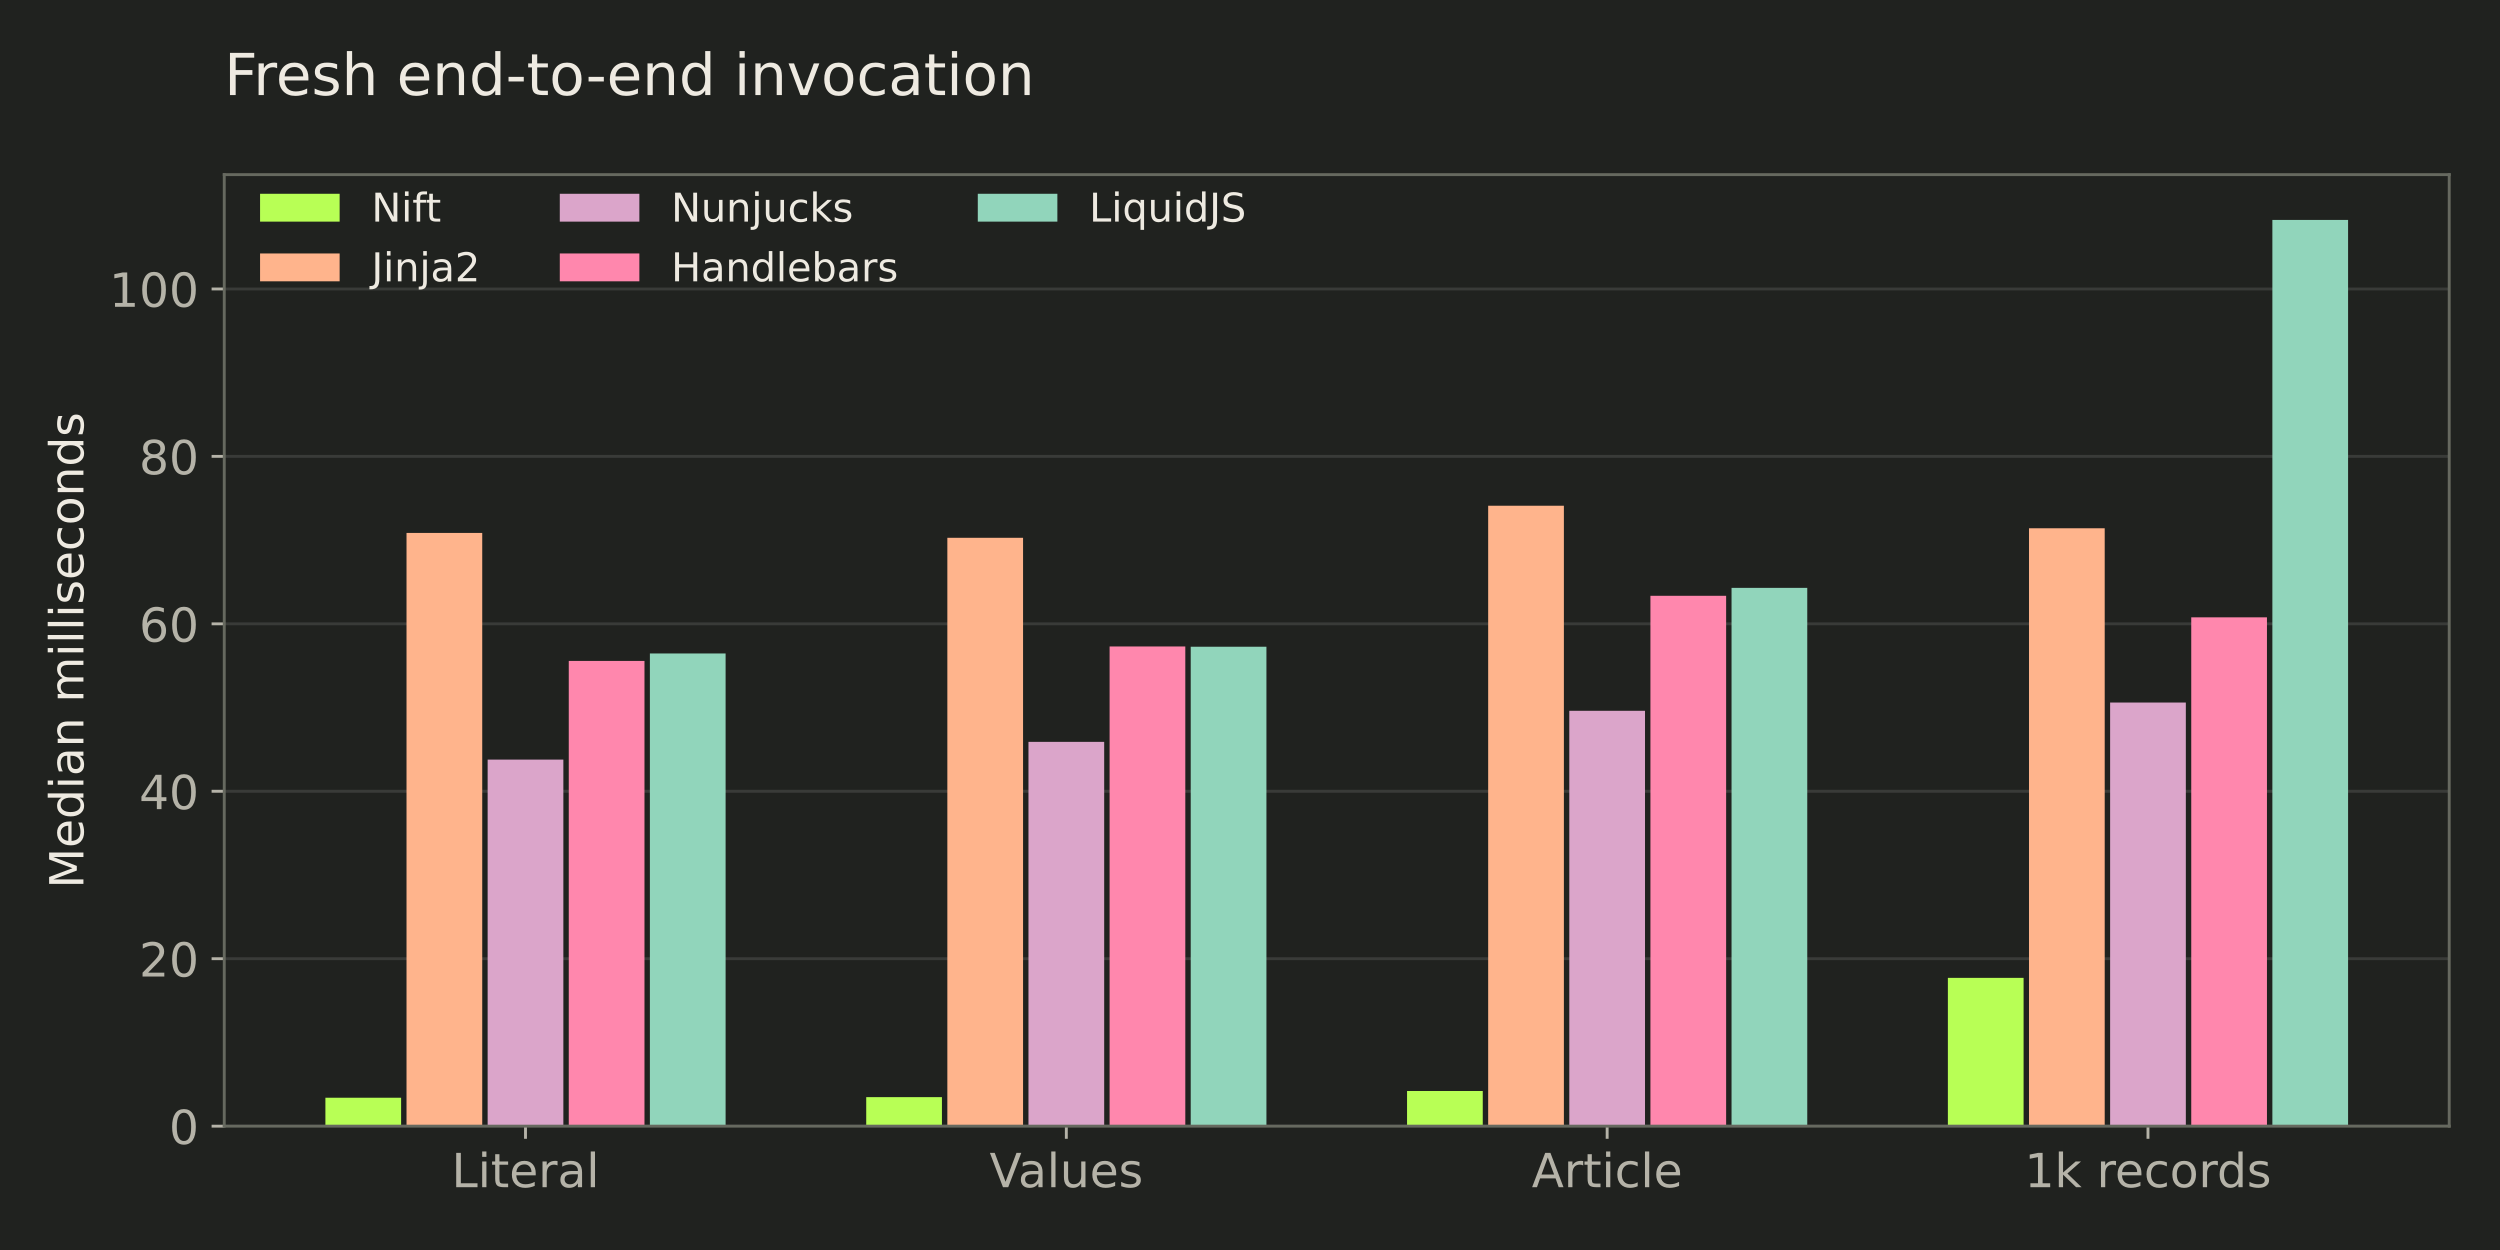
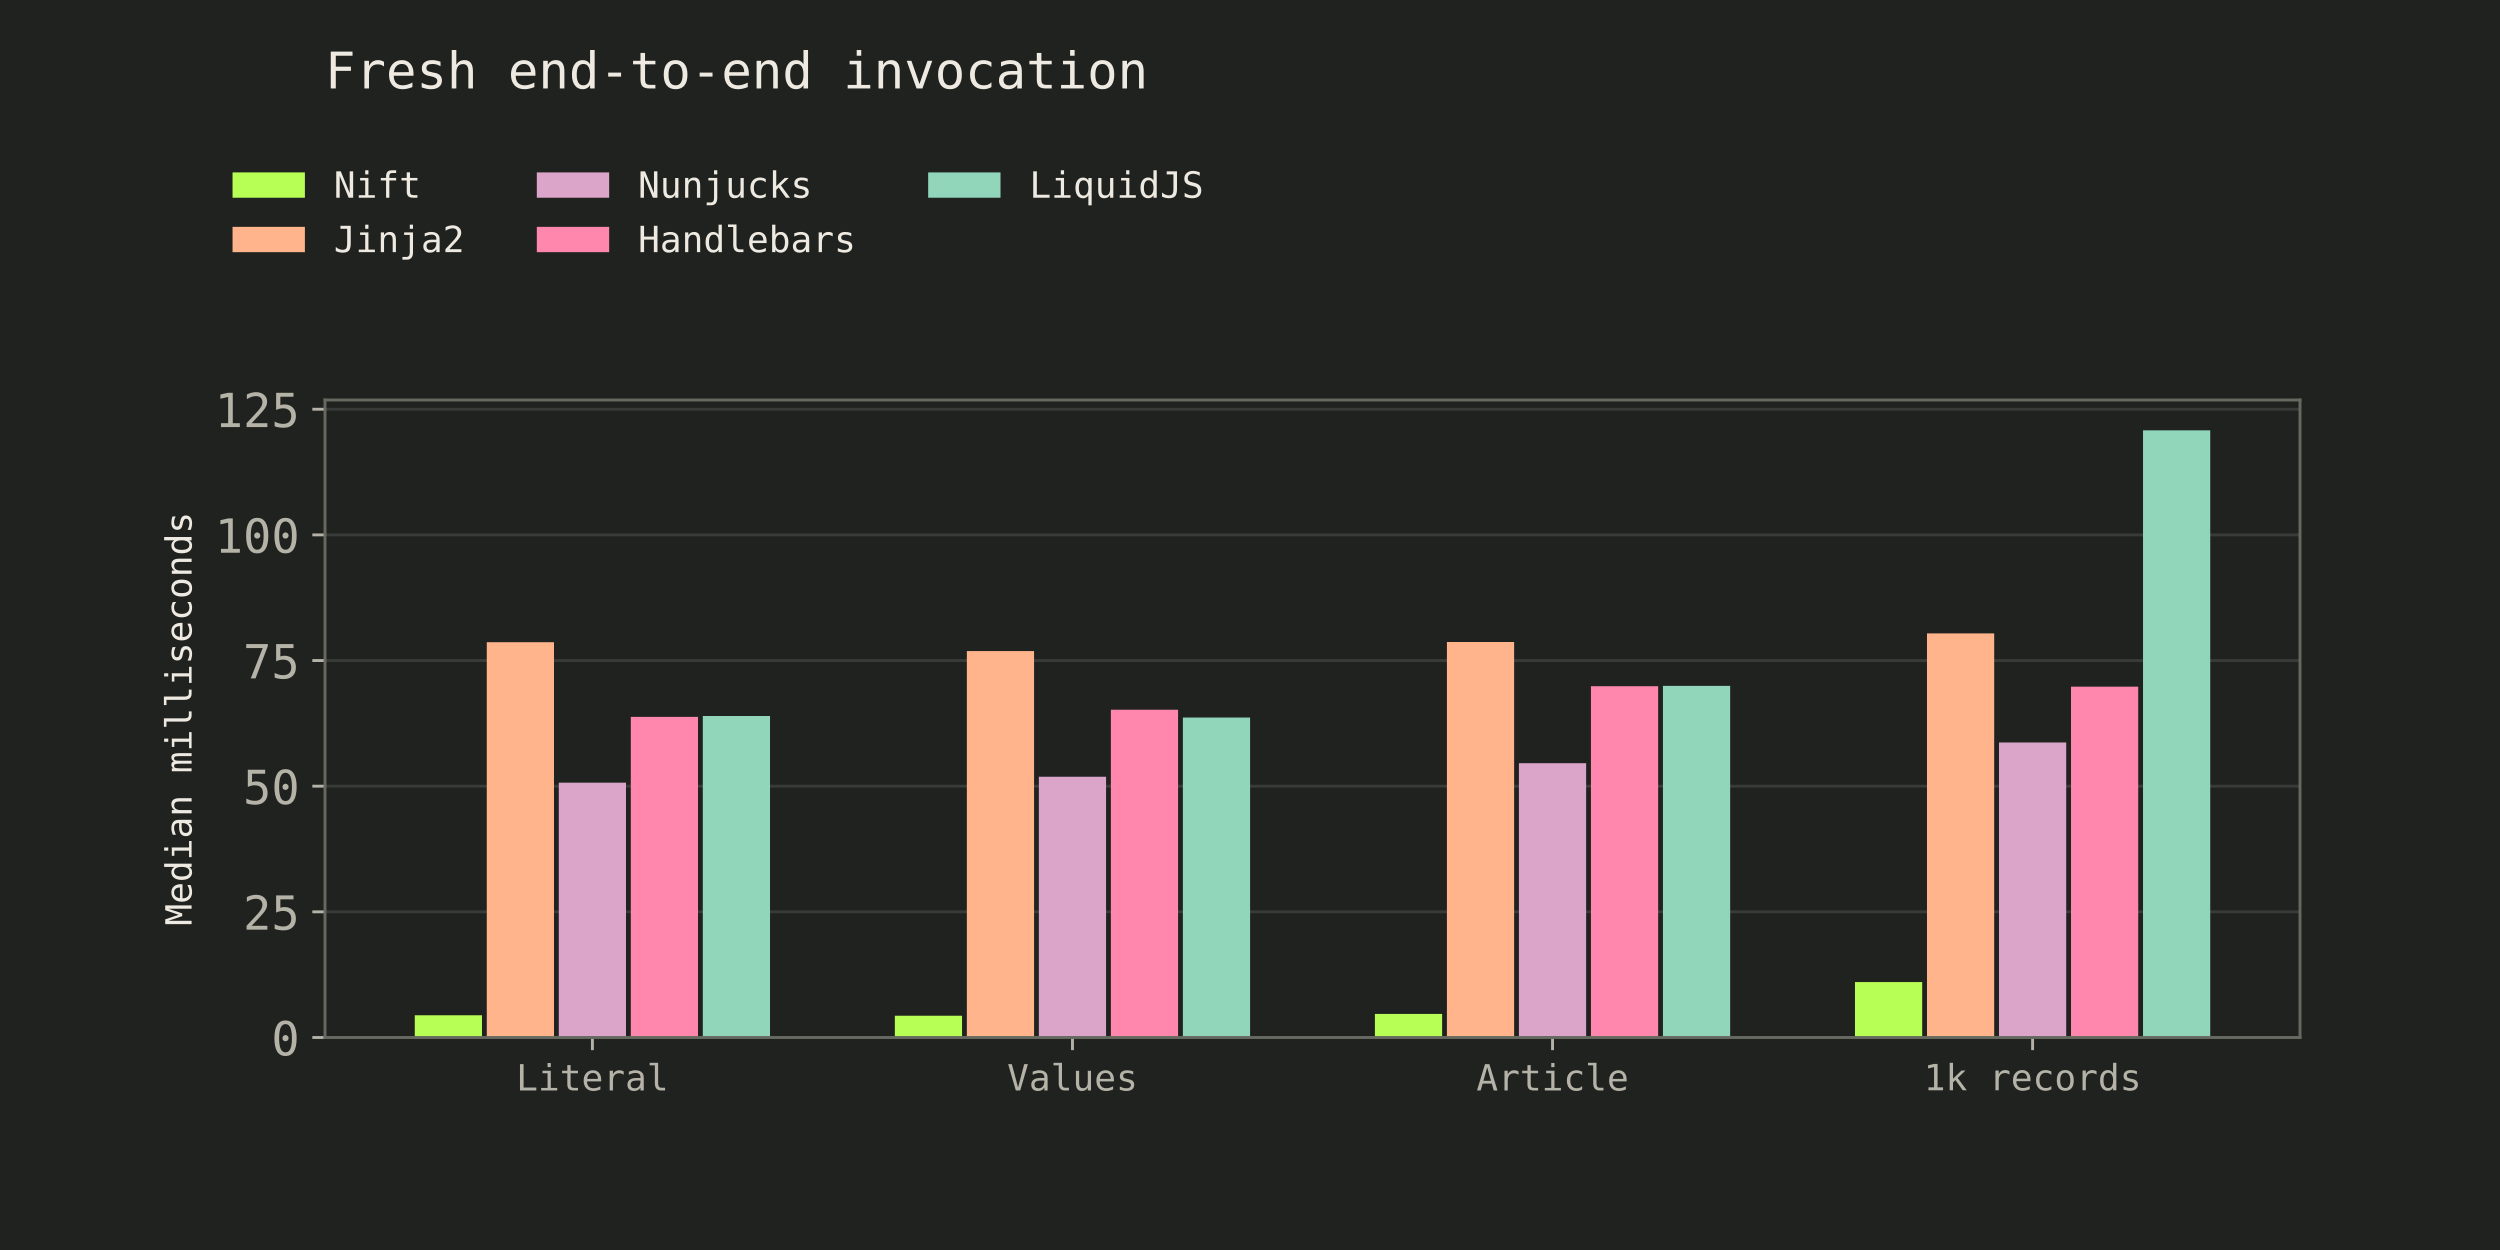
<svg xmlns="http://www.w3.org/2000/svg" xmlns:xlink="http://www.w3.org/1999/xlink" width="691.2pt" height="345.6pt" viewBox="0 0 691.2 345.6" version="1.1">
  <defs>
    <style type="text/css">*{stroke-linejoin: round; stroke-linecap: butt}</style>
  </defs>
  <g id="figure_1">
    <g id="patch_1">
      <path d="M 0 345.6  L 691.2 345.6  L 691.2 0  L 0 0  z " style="fill: #20221f" />
    </g>
    <g id="axes_1">
      <g id="patch_2">
-         <path d="M 62.003 311.357  L 677.16 311.357  L 677.16 48.28  L 62.003 48.28  z " style="fill: #20221f" />
+         <path d="M 89.856 286.848  L 635.904 286.848  L 635.904 110.592  L 89.856 110.592  z " style="fill: #20221f" />
      </g>
      <g id="matplotlib.axis_1">
        <g id="xtick_1">
          <g id="line2d_1">
            <defs>
              <path id="m729737db2e" d="M 0 0  L 0 3.5  " style="stroke: #b5b3a8; stroke-width: 0.8" />
            </defs>
            <g>
-               <use xlink:href="#m729737db2e" x="145.29" y="311.357" style="fill: #b5b3a8; stroke: #b5b3a8; stroke-width: 0.8" />
+               <use xlink:href="#m729737db2e" x="163.786" y="286.848" style="fill: #b5b3a8; stroke: #b5b3a8; stroke-width: 0.8" />
            </g>
          </g>
          <g id="text_1">
-             <text style="font-size: 13px; font-family: 'DejaVu Sans', 'Bitstream Vera Sans', 'Computer Modern Sans Serif', 'Lucida Grande', 'Verdana', 'Geneva', 'Lucid', 'Arial', 'Helvetica', 'Avant Garde', sans-serif; text-anchor: middle; fill: #b5b3a8" x="145.29" y="328.235" transform="rotate(-0 145.29 328.2349)">Literal</text>
+             <text style="font-size: 10px; font-family: 'DejaVu Sans Mono'; text-anchor: middle; fill: #b5b3a8" x="163.786" y="301.5" transform="rotate(-0 163.7862 301.4996)">Literal</text>
          </g>
        </g>
        <g id="xtick_2">
          <g id="line2d_2">
            <g>
-               <use xlink:href="#m729737db2e" x="294.818" y="311.357" style="fill: #b5b3a8; stroke: #b5b3a8; stroke-width: 0.8" />
+               <use xlink:href="#m729737db2e" x="296.515" y="286.848" style="fill: #b5b3a8; stroke: #b5b3a8; stroke-width: 0.8" />
            </g>
          </g>
          <g id="text_2">
-             <text style="font-size: 13px; font-family: 'DejaVu Sans', 'Bitstream Vera Sans', 'Computer Modern Sans Serif', 'Lucida Grande', 'Verdana', 'Geneva', 'Lucid', 'Arial', 'Helvetica', 'Avant Garde', sans-serif; text-anchor: middle; fill: #b5b3a8" x="294.818" y="328.235" transform="rotate(-0 294.8177 328.2349)">Values</text>
+             <text style="font-size: 10px; font-family: 'DejaVu Sans Mono'; text-anchor: middle; fill: #b5b3a8" x="296.515" y="301.5" transform="rotate(-0 296.5154 301.4996)">Values</text>
          </g>
        </g>
        <g id="xtick_3">
          <g id="line2d_3">
            <g>
-               <use xlink:href="#m729737db2e" x="444.345" y="311.357" style="fill: #b5b3a8; stroke: #b5b3a8; stroke-width: 0.8" />
+               <use xlink:href="#m729737db2e" x="429.245" y="286.848" style="fill: #b5b3a8; stroke: #b5b3a8; stroke-width: 0.8" />
            </g>
          </g>
          <g id="text_3">
-             <text style="font-size: 13px; font-family: 'DejaVu Sans', 'Bitstream Vera Sans', 'Computer Modern Sans Serif', 'Lucida Grande', 'Verdana', 'Geneva', 'Lucid', 'Arial', 'Helvetica', 'Avant Garde', sans-serif; text-anchor: middle; fill: #b5b3a8" x="444.345" y="328.235" transform="rotate(-0 444.3454 328.2349)">Article</text>
+             <text style="font-size: 10px; font-family: 'DejaVu Sans Mono'; text-anchor: middle; fill: #b5b3a8" x="429.245" y="301.5" transform="rotate(-0 429.2446 301.4996)">Article</text>
          </g>
        </g>
        <g id="xtick_4">
          <g id="line2d_4">
            <g>
-               <use xlink:href="#m729737db2e" x="593.873" y="311.357" style="fill: #b5b3a8; stroke: #b5b3a8; stroke-width: 0.8" />
+               <use xlink:href="#m729737db2e" x="561.974" y="286.848" style="fill: #b5b3a8; stroke: #b5b3a8; stroke-width: 0.8" />
            </g>
          </g>
          <g id="text_4">
-             <text style="font-size: 13px; font-family: 'DejaVu Sans', 'Bitstream Vera Sans', 'Computer Modern Sans Serif', 'Lucida Grande', 'Verdana', 'Geneva', 'Lucid', 'Arial', 'Helvetica', 'Avant Garde', sans-serif; text-anchor: middle; fill: #b5b3a8" x="593.873" y="328.235" transform="rotate(-0 593.8731 328.2349)">1k records</text>
+             <text style="font-size: 10px; font-family: 'DejaVu Sans Mono'; text-anchor: middle; fill: #b5b3a8" x="561.974" y="301.446" transform="rotate(-0 561.9738 301.4464)">1k records</text>
          </g>
        </g>
      </g>
      <g id="matplotlib.axis_2">
        <g id="ytick_1">
          <g id="line2d_5">
-             <path d="M 62.003 311.357  L 677.16 311.357  " clip-path="url(#pb8ed16f398)" style="fill: none; stroke: #b0b0b0; stroke-opacity: 0.18; stroke-width: 0.8; stroke-linecap: square" />
+             <path d="M 89.856 286.848  L 635.904 286.848  " clip-path="url(#pa145796d92)" style="fill: none; stroke: #b0b0b0; stroke-opacity: 0.18; stroke-width: 0.8; stroke-linecap: square" />
          </g>
          <g id="line2d_6">
            <defs>
              <path id="m79aa11fd9c" d="M 0 0  L -3.5 0  " style="stroke: #b5b3a8; stroke-width: 0.8" />
            </defs>
            <g>
-               <use xlink:href="#m79aa11fd9c" x="62.003" y="311.357" style="fill: #b5b3a8; stroke: #b5b3a8; stroke-width: 0.8" />
+               <use xlink:href="#m79aa11fd9c" x="89.856" y="286.848" style="fill: #b5b3a8; stroke: #b5b3a8; stroke-width: 0.8" />
            </g>
          </g>
          <g id="text_5">
-             <text style="font-size: 13px; font-family: 'DejaVu Sans', 'Bitstream Vera Sans', 'Computer Modern Sans Serif', 'Lucida Grande', 'Verdana', 'Geneva', 'Lucid', 'Arial', 'Helvetica', 'Avant Garde', sans-serif; text-anchor: end; fill: #b5b3a8" x="55.003" y="316.295" transform="rotate(-0 55.00305 316.2954)">0</text>
+             <text style="font-size: 13px; font-family: 'DejaVu Sans Mono'; text-anchor: end; fill: #b5b3a8" x="82.856" y="291.786" transform="rotate(-0 82.856 291.7865)">0</text>
          </g>
        </g>
        <g id="ytick_2">
          <g id="line2d_7">
-             <path d="M 62.003 265.063  L 677.16 265.063  " clip-path="url(#pb8ed16f398)" style="fill: none; stroke: #b0b0b0; stroke-opacity: 0.18; stroke-width: 0.8; stroke-linecap: square" />
+             <path d="M 89.856 252.107  L 635.904 252.107  " clip-path="url(#pa145796d92)" style="fill: none; stroke: #b0b0b0; stroke-opacity: 0.18; stroke-width: 0.8; stroke-linecap: square" />
          </g>
          <g id="line2d_8">
            <g>
-               <use xlink:href="#m79aa11fd9c" x="62.003" y="265.063" style="fill: #b5b3a8; stroke: #b5b3a8; stroke-width: 0.8" />
+               <use xlink:href="#m79aa11fd9c" x="89.856" y="252.107" style="fill: #b5b3a8; stroke: #b5b3a8; stroke-width: 0.8" />
            </g>
          </g>
          <g id="text_6">
-             <text style="font-size: 13px; font-family: 'DejaVu Sans', 'Bitstream Vera Sans', 'Computer Modern Sans Serif', 'Lucida Grande', 'Verdana', 'Geneva', 'Lucid', 'Arial', 'Helvetica', 'Avant Garde', sans-serif; text-anchor: end; fill: #b5b3a8" x="55.003" y="270.002" transform="rotate(-0 55.00305 270.0018)">20</text>
+             <text style="font-size: 13px; font-family: 'DejaVu Sans Mono'; text-anchor: end; fill: #b5b3a8" x="82.856" y="257.045" transform="rotate(-0 82.856 257.0452)">25</text>
          </g>
        </g>
        <g id="ytick_3">
          <g id="line2d_9">
-             <path d="M 62.003 218.77  L 677.16 218.77  " clip-path="url(#pb8ed16f398)" style="fill: none; stroke: #b0b0b0; stroke-opacity: 0.18; stroke-width: 0.8; stroke-linecap: square" />
+             <path d="M 89.856 217.365  L 635.904 217.365  " clip-path="url(#pa145796d92)" style="fill: none; stroke: #b0b0b0; stroke-opacity: 0.18; stroke-width: 0.8; stroke-linecap: square" />
          </g>
          <g id="line2d_10">
            <g>
-               <use xlink:href="#m79aa11fd9c" x="62.003" y="218.77" style="fill: #b5b3a8; stroke: #b5b3a8; stroke-width: 0.8" />
+               <use xlink:href="#m79aa11fd9c" x="89.856" y="217.365" style="fill: #b5b3a8; stroke: #b5b3a8; stroke-width: 0.8" />
            </g>
          </g>
          <g id="text_7">
-             <text style="font-size: 13px; font-family: 'DejaVu Sans', 'Bitstream Vera Sans', 'Computer Modern Sans Serif', 'Lucida Grande', 'Verdana', 'Geneva', 'Lucid', 'Arial', 'Helvetica', 'Avant Garde', sans-serif; text-anchor: end; fill: #b5b3a8" x="55.003" y="223.708" transform="rotate(-0 55.00305 223.7082)">40</text>
+             <text style="font-size: 13px; font-family: 'DejaVu Sans Mono'; text-anchor: end; fill: #b5b3a8" x="82.856" y="222.304" transform="rotate(-0 82.856 222.3039)">50</text>
          </g>
        </g>
        <g id="ytick_4">
          <g id="line2d_11">
-             <path d="M 62.003 172.476  L 677.16 172.476  " clip-path="url(#pb8ed16f398)" style="fill: none; stroke: #b0b0b0; stroke-opacity: 0.18; stroke-width: 0.8; stroke-linecap: square" />
+             <path d="M 89.856 182.624  L 635.904 182.624  " clip-path="url(#pa145796d92)" style="fill: none; stroke: #b0b0b0; stroke-opacity: 0.18; stroke-width: 0.8; stroke-linecap: square" />
          </g>
          <g id="line2d_12">
            <g>
-               <use xlink:href="#m79aa11fd9c" x="62.003" y="172.476" style="fill: #b5b3a8; stroke: #b5b3a8; stroke-width: 0.8" />
+               <use xlink:href="#m79aa11fd9c" x="89.856" y="182.624" style="fill: #b5b3a8; stroke: #b5b3a8; stroke-width: 0.8" />
            </g>
          </g>
          <g id="text_8">
-             <text style="font-size: 13px; font-family: 'DejaVu Sans', 'Bitstream Vera Sans', 'Computer Modern Sans Serif', 'Lucida Grande', 'Verdana', 'Geneva', 'Lucid', 'Arial', 'Helvetica', 'Avant Garde', sans-serif; text-anchor: end; fill: #b5b3a8" x="55.003" y="177.415" transform="rotate(-0 55.00305 177.4145)">60</text>
+             <text style="font-size: 13px; font-family: 'DejaVu Sans Mono'; text-anchor: end; fill: #b5b3a8" x="82.856" y="187.563" transform="rotate(-0 82.856 187.5627)">75</text>
          </g>
        </g>
        <g id="ytick_5">
          <g id="line2d_13">
-             <path d="M 62.003 126.182  L 677.16 126.182  " clip-path="url(#pb8ed16f398)" style="fill: none; stroke: #b0b0b0; stroke-opacity: 0.18; stroke-width: 0.8; stroke-linecap: square" />
+             <path d="M 89.856 147.883  L 635.904 147.883  " clip-path="url(#pa145796d92)" style="fill: none; stroke: #b0b0b0; stroke-opacity: 0.18; stroke-width: 0.8; stroke-linecap: square" />
          </g>
          <g id="line2d_14">
            <g>
-               <use xlink:href="#m79aa11fd9c" x="62.003" y="126.182" style="fill: #b5b3a8; stroke: #b5b3a8; stroke-width: 0.8" />
+               <use xlink:href="#m79aa11fd9c" x="89.856" y="147.883" style="fill: #b5b3a8; stroke: #b5b3a8; stroke-width: 0.8" />
            </g>
          </g>
          <g id="text_9">
-             <text style="font-size: 13px; font-family: 'DejaVu Sans', 'Bitstream Vera Sans', 'Computer Modern Sans Serif', 'Lucida Grande', 'Verdana', 'Geneva', 'Lucid', 'Arial', 'Helvetica', 'Avant Garde', sans-serif; text-anchor: end; fill: #b5b3a8" x="55.003" y="131.121" transform="rotate(-0 55.00305 131.1209)">80</text>
+             <text style="font-size: 13px; font-family: 'DejaVu Sans Mono'; text-anchor: end; fill: #b5b3a8" x="82.856" y="152.821" transform="rotate(-0 82.856 152.8214)">100</text>
          </g>
        </g>
        <g id="ytick_6">
          <g id="line2d_15">
-             <path d="M 62.003 79.889  L 677.16 79.889  " clip-path="url(#pb8ed16f398)" style="fill: none; stroke: #b0b0b0; stroke-opacity: 0.18; stroke-width: 0.8; stroke-linecap: square" />
+             <path d="M 89.856 113.142  L 635.904 113.142  " clip-path="url(#pa145796d92)" style="fill: none; stroke: #b0b0b0; stroke-opacity: 0.18; stroke-width: 0.8; stroke-linecap: square" />
          </g>
          <g id="line2d_16">
            <g>
-               <use xlink:href="#m79aa11fd9c" x="62.003" y="79.889" style="fill: #b5b3a8; stroke: #b5b3a8; stroke-width: 0.8" />
+               <use xlink:href="#m79aa11fd9c" x="89.856" y="113.142" style="fill: #b5b3a8; stroke: #b5b3a8; stroke-width: 0.8" />
            </g>
          </g>
          <g id="text_10">
-             <text style="font-size: 13px; font-family: 'DejaVu Sans', 'Bitstream Vera Sans', 'Computer Modern Sans Serif', 'Lucida Grande', 'Verdana', 'Geneva', 'Lucid', 'Arial', 'Helvetica', 'Avant Garde', sans-serif; text-anchor: end; fill: #b5b3a8" x="55.003" y="84.827" transform="rotate(-0 55.00305 84.82724)">100</text>
+             <text style="font-size: 13px; font-family: 'DejaVu Sans Mono'; text-anchor: end; fill: #b5b3a8" x="82.856" y="118.08" transform="rotate(-0 82.856 118.0801)">125</text>
          </g>
        </g>
        <g id="text_11">
-           <text style="font-size: 13px; font-family: 'DejaVu Sans', 'Bitstream Vera Sans', 'Computer Modern Sans Serif', 'Lucida Grande', 'Verdana', 'Geneva', 'Lucid', 'Arial', 'Helvetica', 'Avant Garde', sans-serif; text-anchor: middle; fill: #eeeae1" x="23.066" y="179.818" transform="rotate(-90 23.06625 179.8185)">Median milliseconds</text>
+           <text style="font-size: 10px; font-family: 'DejaVu Sans Mono'; text-anchor: middle; fill: #eeeae1" x="52.974" y="198.72" transform="rotate(-90 52.97444 198.72)">Median milliseconds</text>
        </g>
      </g>
      <g id="patch_3">
-         <path d="M 89.965 311.357  L 110.899 311.357  L 110.899 303.505  L 89.965 303.505  z " clip-path="url(#pb8ed16f398)" style="fill: #b8ff55" />
+         <path d="M 114.676 286.848  L 133.258 286.848  L 133.258 280.697  L 114.676 280.697  z " clip-path="url(#pa145796d92)" style="fill: #b8ff55" />
      </g>
      <g id="patch_4">
-         <path d="M 239.492 311.357  L 260.426 311.357  L 260.426 303.333  L 239.492 303.333  z " clip-path="url(#pb8ed16f398)" style="fill: #b8ff55" />
+         <path d="M 247.406 286.848  L 265.988 286.848  L 265.988 280.834  L 247.406 280.834  z " clip-path="url(#pa145796d92)" style="fill: #b8ff55" />
      </g>
      <g id="patch_5">
-         <path d="M 389.02 311.357  L 409.954 311.357  L 409.954 301.632  L 389.02 301.632  z " clip-path="url(#pb8ed16f398)" style="fill: #b8ff55" />
+         <path d="M 380.135 286.848  L 398.717 286.848  L 398.717 280.324  L 380.135 280.324  z " clip-path="url(#pa145796d92)" style="fill: #b8ff55" />
      </g>
      <g id="patch_6">
-         <path d="M 538.548 311.357  L 559.482 311.357  L 559.482 270.355  L 538.548 270.355  z " clip-path="url(#pb8ed16f398)" style="fill: #b8ff55" />
+         <path d="M 512.864 286.848  L 531.446 286.848  L 531.446 271.528  L 512.864 271.528  z " clip-path="url(#pa145796d92)" style="fill: #b8ff55" />
      </g>
      <g id="patch_7">
-         <path d="M 112.394 311.357  L 133.328 311.357  L 133.328 147.352  L 112.394 147.352  z " clip-path="url(#pb8ed16f398)" style="fill: #ffb48c" />
+         <path d="M 134.586 286.848  L 153.168 286.848  L 153.168 177.563  L 134.586 177.563  z " clip-path="url(#pa145796d92)" style="fill: #ffb48c" />
      </g>
      <g id="patch_8">
-         <path d="M 261.922 311.357  L 282.855 311.357  L 282.855 148.688  L 261.922 148.688  z " clip-path="url(#pb8ed16f398)" style="fill: #ffb48c" />
+         <path d="M 267.315 286.848  L 285.897 286.848  L 285.897 180.014  L 267.315 180.014  z " clip-path="url(#pa145796d92)" style="fill: #ffb48c" />
      </g>
      <g id="patch_9">
-         <path d="M 411.449 311.357  L 432.383 311.357  L 432.383 139.82  L 411.449 139.82  z " clip-path="url(#pb8ed16f398)" style="fill: #ffb48c" />
+         <path d="M 400.044 286.848  L 418.626 286.848  L 418.626 177.503  L 400.044 177.503  z " clip-path="url(#pa145796d92)" style="fill: #ffb48c" />
      </g>
      <g id="patch_10">
-         <path d="M 560.977 311.357  L 581.911 311.357  L 581.911 146.057  L 560.977 146.057  z " clip-path="url(#pb8ed16f398)" style="fill: #ffb48c" />
+         <path d="M 532.773 286.848  L 551.355 286.848  L 551.355 175.119  L 532.773 175.119  z " clip-path="url(#pa145796d92)" style="fill: #ffb48c" />
      </g>
      <g id="patch_11">
-         <path d="M 134.823 311.357  L 155.757 311.357  L 155.757 210.012  L 134.823 210.012  z " clip-path="url(#pb8ed16f398)" style="fill: #dba5ca" />
+         <path d="M 154.495 286.848  L 173.077 286.848  L 173.077 216.39  L 154.495 216.39  z " clip-path="url(#pa145796d92)" style="fill: #dba5ca" />
      </g>
      <g id="patch_12">
-         <path d="M 284.351 311.357  L 305.285 311.357  L 305.285 205.118  L 284.351 205.118  z " clip-path="url(#pb8ed16f398)" style="fill: #dba5ca" />
+         <path d="M 287.224 286.848  L 305.806 286.848  L 305.806 214.749  L 287.224 214.749  z " clip-path="url(#pa145796d92)" style="fill: #dba5ca" />
      </g>
      <g id="patch_13">
-         <path d="M 433.878 311.357  L 454.812 311.357  L 454.812 196.516  L 433.878 196.516  z " clip-path="url(#pb8ed16f398)" style="fill: #dba5ca" />
+         <path d="M 419.954 286.848  L 438.536 286.848  L 438.536 211.003  L 419.954 211.003  z " clip-path="url(#pa145796d92)" style="fill: #dba5ca" />
      </g>
      <g id="patch_14">
-         <path d="M 583.406 311.357  L 604.34 311.357  L 604.34 194.241  L 583.406 194.241  z " clip-path="url(#pb8ed16f398)" style="fill: #dba5ca" />
+         <path d="M 552.683 286.848  L 571.265 286.848  L 571.265 205.269  L 552.683 205.269  z " clip-path="url(#pa145796d92)" style="fill: #dba5ca" />
      </g>
      <g id="patch_15">
-         <path d="M 157.252 311.357  L 178.186 311.357  L 178.186 182.733  L 157.252 182.733  z " clip-path="url(#pb8ed16f398)" style="fill: #ff87ad" />
+         <path d="M 174.405 286.848  L 192.987 286.848  L 192.987 198.192  L 174.405 198.192  z " clip-path="url(#pa145796d92)" style="fill: #ff87ad" />
      </g>
      <g id="patch_16">
-         <path d="M 306.78 311.357  L 327.714 311.357  L 327.714 178.732  L 306.78 178.732  z " clip-path="url(#pb8ed16f398)" style="fill: #ff87ad" />
+         <path d="M 307.134 286.848  L 325.716 286.848  L 325.716 196.224  L 307.134 196.224  z " clip-path="url(#pa145796d92)" style="fill: #ff87ad" />
      </g>
      <g id="patch_17">
-         <path d="M 456.308 311.357  L 477.241 311.357  L 477.241 164.73  L 456.308 164.73  z " clip-path="url(#pb8ed16f398)" style="fill: #ff87ad" />
+         <path d="M 439.863 286.848  L 458.445 286.848  L 458.445 189.721  L 439.863 189.721  z " clip-path="url(#pa145796d92)" style="fill: #ff87ad" />
      </g>
      <g id="patch_18">
-         <path d="M 605.835 311.357  L 626.769 311.357  L 626.769 170.687  L 605.835 170.687  z " clip-path="url(#pb8ed16f398)" style="fill: #ff87ad" />
+         <path d="M 572.592 286.848  L 591.174 286.848  L 591.174 189.845  L 572.592 189.845  z " clip-path="url(#pa145796d92)" style="fill: #ff87ad" />
      </g>
      <g id="patch_19">
-         <path d="M 179.681 311.357  L 200.615 311.357  L 200.615 180.664  L 179.681 180.664  z " clip-path="url(#pb8ed16f398)" style="fill: #91d5bb" />
+         <path d="M 194.314 286.848  L 212.896 286.848  L 212.896 197.952  L 194.314 197.952  z " clip-path="url(#pa145796d92)" style="fill: #91d5bb" />
      </g>
      <g id="patch_20">
-         <path d="M 329.209 311.357  L 350.143 311.357  L 350.143 178.812  L 329.209 178.812  z " clip-path="url(#pb8ed16f398)" style="fill: #91d5bb" />
+         <path d="M 327.043 286.848  L 345.625 286.848  L 345.625 198.386  L 327.043 198.386  z " clip-path="url(#pa145796d92)" style="fill: #91d5bb" />
      </g>
      <g id="patch_21">
-         <path d="M 478.737 311.357  L 499.671 311.357  L 499.671 162.542  L 478.737 162.542  z " clip-path="url(#pb8ed16f398)" style="fill: #91d5bb" />
+         <path d="M 459.772 286.848  L 478.354 286.848  L 478.354 189.629  L 459.772 189.629  z " clip-path="url(#pa145796d92)" style="fill: #91d5bb" />
      </g>
      <g id="patch_22">
-         <path d="M 628.264 311.357  L 649.198 311.357  L 649.198 60.807  L 628.264 60.807  z " clip-path="url(#pb8ed16f398)" style="fill: #91d5bb" />
+         <path d="M 592.502 286.848  L 611.084 286.848  L 611.084 118.985  L 592.502 118.985  z " clip-path="url(#pa145796d92)" style="fill: #91d5bb" />
      </g>
      <g id="patch_23">
-         <path d="M 62.003 311.357  L 62.003 48.28  " style="fill: none; stroke: #66695f; stroke-width: 0.8; stroke-linejoin: miter; stroke-linecap: square" />
+         <path d="M 89.856 286.848  L 89.856 110.592  " style="fill: none; stroke: #66695f; stroke-width: 0.8; stroke-linejoin: miter; stroke-linecap: square" />
      </g>
      <g id="patch_24">
-         <path d="M 677.16 311.357  L 677.16 48.28  " style="fill: none; stroke: #66695f; stroke-width: 0.8; stroke-linejoin: miter; stroke-linecap: square" />
+         <path d="M 635.904 286.848  L 635.904 110.592  " style="fill: none; stroke: #66695f; stroke-width: 0.8; stroke-linejoin: miter; stroke-linecap: square" />
      </g>
      <g id="patch_25">
-         <path d="M 62.003 311.357  L 677.16 311.357  " style="fill: none; stroke: #66695f; stroke-width: 0.8; stroke-linejoin: miter; stroke-linecap: square" />
+         <path d="M 89.856 286.848  L 635.904 286.848  " style="fill: none; stroke: #66695f; stroke-width: 0.8; stroke-linejoin: miter; stroke-linecap: square" />
      </g>
      <g id="patch_26">
-         <path d="M 62.003 48.28  L 677.16 48.28  " style="fill: none; stroke: #66695f; stroke-width: 0.8; stroke-linejoin: miter; stroke-linecap: square" />
-       </g>
-       <g id="text_12">
-         <text style="font-size: 16px; font-family: 'DejaVu Sans', 'Bitstream Vera Sans', 'Computer Modern Sans Serif', 'Lucida Grande', 'Verdana', 'Geneva', 'Lucid', 'Arial', 'Helvetica', 'Avant Garde', sans-serif; text-anchor: start; fill: #eeeae1" x="62.003" y="26.28" transform="rotate(-0 62.00305 26.28)">Fresh end-to-end invocation</text>
-       </g>
-       <g id="legend_1">
-         <g id="patch_27">
-           <path d="M 71.903 61.277  L 93.903 61.277  L 93.903 53.577  L 71.903 53.577  z " style="fill: #b8ff55" />
-         </g>
-         <g id="text_13">
-           <text style="font-size: 11px; font-family: 'DejaVu Sans', 'Bitstream Vera Sans', 'Computer Modern Sans Serif', 'Lucida Grande', 'Verdana', 'Geneva', 'Lucid', 'Arial', 'Helvetica', 'Avant Garde', sans-serif; text-anchor: start; fill: #eeeae1" x="102.703" y="61.277" transform="rotate(-0 102.703 61.27674)">Nift</text>
-         </g>
-         <g id="patch_28">
-           <path d="M 71.903 77.778  L 93.903 77.778  L 93.903 70.078  L 71.903 70.078  z " style="fill: #ffb48c" />
-         </g>
-         <g id="text_14">
-           <text style="font-size: 11px; font-family: 'DejaVu Sans', 'Bitstream Vera Sans', 'Computer Modern Sans Serif', 'Lucida Grande', 'Verdana', 'Geneva', 'Lucid', 'Arial', 'Helvetica', 'Avant Garde', sans-serif; text-anchor: start; fill: #eeeae1" x="102.703" y="77.778" transform="rotate(-0 102.703 77.7776)">Jinja2</text>
-         </g>
-         <g id="patch_29">
-           <path d="M 154.771 61.277  L 176.771 61.277  L 176.771 53.577  L 154.771 53.577  z " style="fill: #dba5ca" />
-         </g>
-         <g id="text_15">
-           <text style="font-size: 11px; font-family: 'DejaVu Sans', 'Bitstream Vera Sans', 'Computer Modern Sans Serif', 'Lucida Grande', 'Verdana', 'Geneva', 'Lucid', 'Arial', 'Helvetica', 'Avant Garde', sans-serif; text-anchor: start; fill: #eeeae1" x="185.571" y="61.277" transform="rotate(-0 185.5709 61.27674)">Nunjucks</text>
-         </g>
-         <g id="patch_30">
-           <path d="M 154.771 77.778  L 176.771 77.778  L 176.771 70.078  L 154.771 70.078  z " style="fill: #ff87ad" />
-         </g>
-         <g id="text_16">
-           <text style="font-size: 11px; font-family: 'DejaVu Sans', 'Bitstream Vera Sans', 'Computer Modern Sans Serif', 'Lucida Grande', 'Verdana', 'Geneva', 'Lucid', 'Arial', 'Helvetica', 'Avant Garde', sans-serif; text-anchor: start; fill: #eeeae1" x="185.571" y="77.778" transform="rotate(-0 185.5709 77.7776)">Handlebars</text>
-         </g>
-         <g id="patch_31">
-           <path d="M 270.34 61.277  L 292.34 61.277  L 292.34 53.577  L 270.34 53.577  z " style="fill: #91d5bb" />
-         </g>
-         <g id="text_17">
-           <text style="font-size: 11px; font-family: 'DejaVu Sans', 'Bitstream Vera Sans', 'Computer Modern Sans Serif', 'Lucida Grande', 'Verdana', 'Geneva', 'Lucid', 'Arial', 'Helvetica', 'Avant Garde', sans-serif; text-anchor: start; fill: #eeeae1" x="301.14" y="61.277" transform="rotate(-0 301.1396 61.27674)">LiquidJS</text>
-         </g>
+         <path d="M 89.856 110.592  L 635.904 110.592  " style="fill: none; stroke: #66695f; stroke-width: 0.8; stroke-linejoin: miter; stroke-linecap: square" />
+       </g>
+     </g>
+     <g id="text_12">
+       <text style="font-size: 14px; font-family: 'DejaVu Sans Mono'; text-anchor: start; fill: #eeeae1" x="89.856" y="24.462" transform="rotate(-0 89.856 24.46181)">Fresh end-to-end invocation</text>
+     </g>
+     <g id="legend_1">
+       <g id="patch_27">
+         <path d="M 64.296 54.668  L 84.296 54.668  L 84.296 47.668  L 64.296 47.668  z " style="fill: #b8ff55" />
+       </g>
+       <g id="text_13">
+         <text style="font-size: 10px; font-family: 'DejaVu Sans Mono'; text-anchor: start; fill: #eeeae1" x="92.296" y="54.668" transform="rotate(-0 92.296 54.66756)">Nift</text>
+       </g>
+       <g id="patch_28">
+         <path d="M 64.296 69.721  L 84.296 69.721  L 84.296 62.721  L 64.296 62.721  z " style="fill: #ffb48c" />
+       </g>
+       <g id="text_14">
+         <text style="font-size: 10px; font-family: 'DejaVu Sans Mono'; text-anchor: start; fill: #eeeae1" x="92.296" y="69.721" transform="rotate(-0 92.296 69.72147)">Jinja2</text>
+       </g>
+       <g id="patch_29">
+         <path d="M 148.418 54.668  L 168.418 54.668  L 168.418 47.668  L 148.418 47.668  z " style="fill: #dba5ca" />
+       </g>
+       <g id="text_15">
+         <text style="font-size: 10px; font-family: 'DejaVu Sans Mono'; text-anchor: start; fill: #eeeae1" x="176.418" y="54.668" transform="rotate(-0 176.4179 54.66756)">Nunjucks</text>
+       </g>
+       <g id="patch_30">
+         <path d="M 148.418 69.721  L 168.418 69.721  L 168.418 62.721  L 148.418 62.721  z " style="fill: #ff87ad" />
+       </g>
+       <g id="text_16">
+         <text style="font-size: 10px; font-family: 'DejaVu Sans Mono'; text-anchor: start; fill: #eeeae1" x="176.418" y="69.721" transform="rotate(-0 176.4179 69.72147)">Handlebars</text>
+       </g>
+       <g id="patch_31">
+         <path d="M 256.621 54.668  L 276.621 54.668  L 276.621 47.668  L 256.621 47.668  z " style="fill: #91d5bb" />
+       </g>
+       <g id="text_17">
+         <text style="font-size: 10px; font-family: 'DejaVu Sans Mono'; text-anchor: start; fill: #eeeae1" x="284.621" y="54.668" transform="rotate(-0 284.621 54.66756)">LiquidJS</text>
      </g>
    </g>
  </g>
  <defs>
-     <clipPath id="pb8ed16f398">
-       <rect x="62.003" y="48.28" width="615.157" height="263.077" />
+     <clipPath id="pa145796d92">
+       <rect x="89.856" y="110.592" width="546.048" height="176.256" />
    </clipPath>
  </defs>
</svg>
